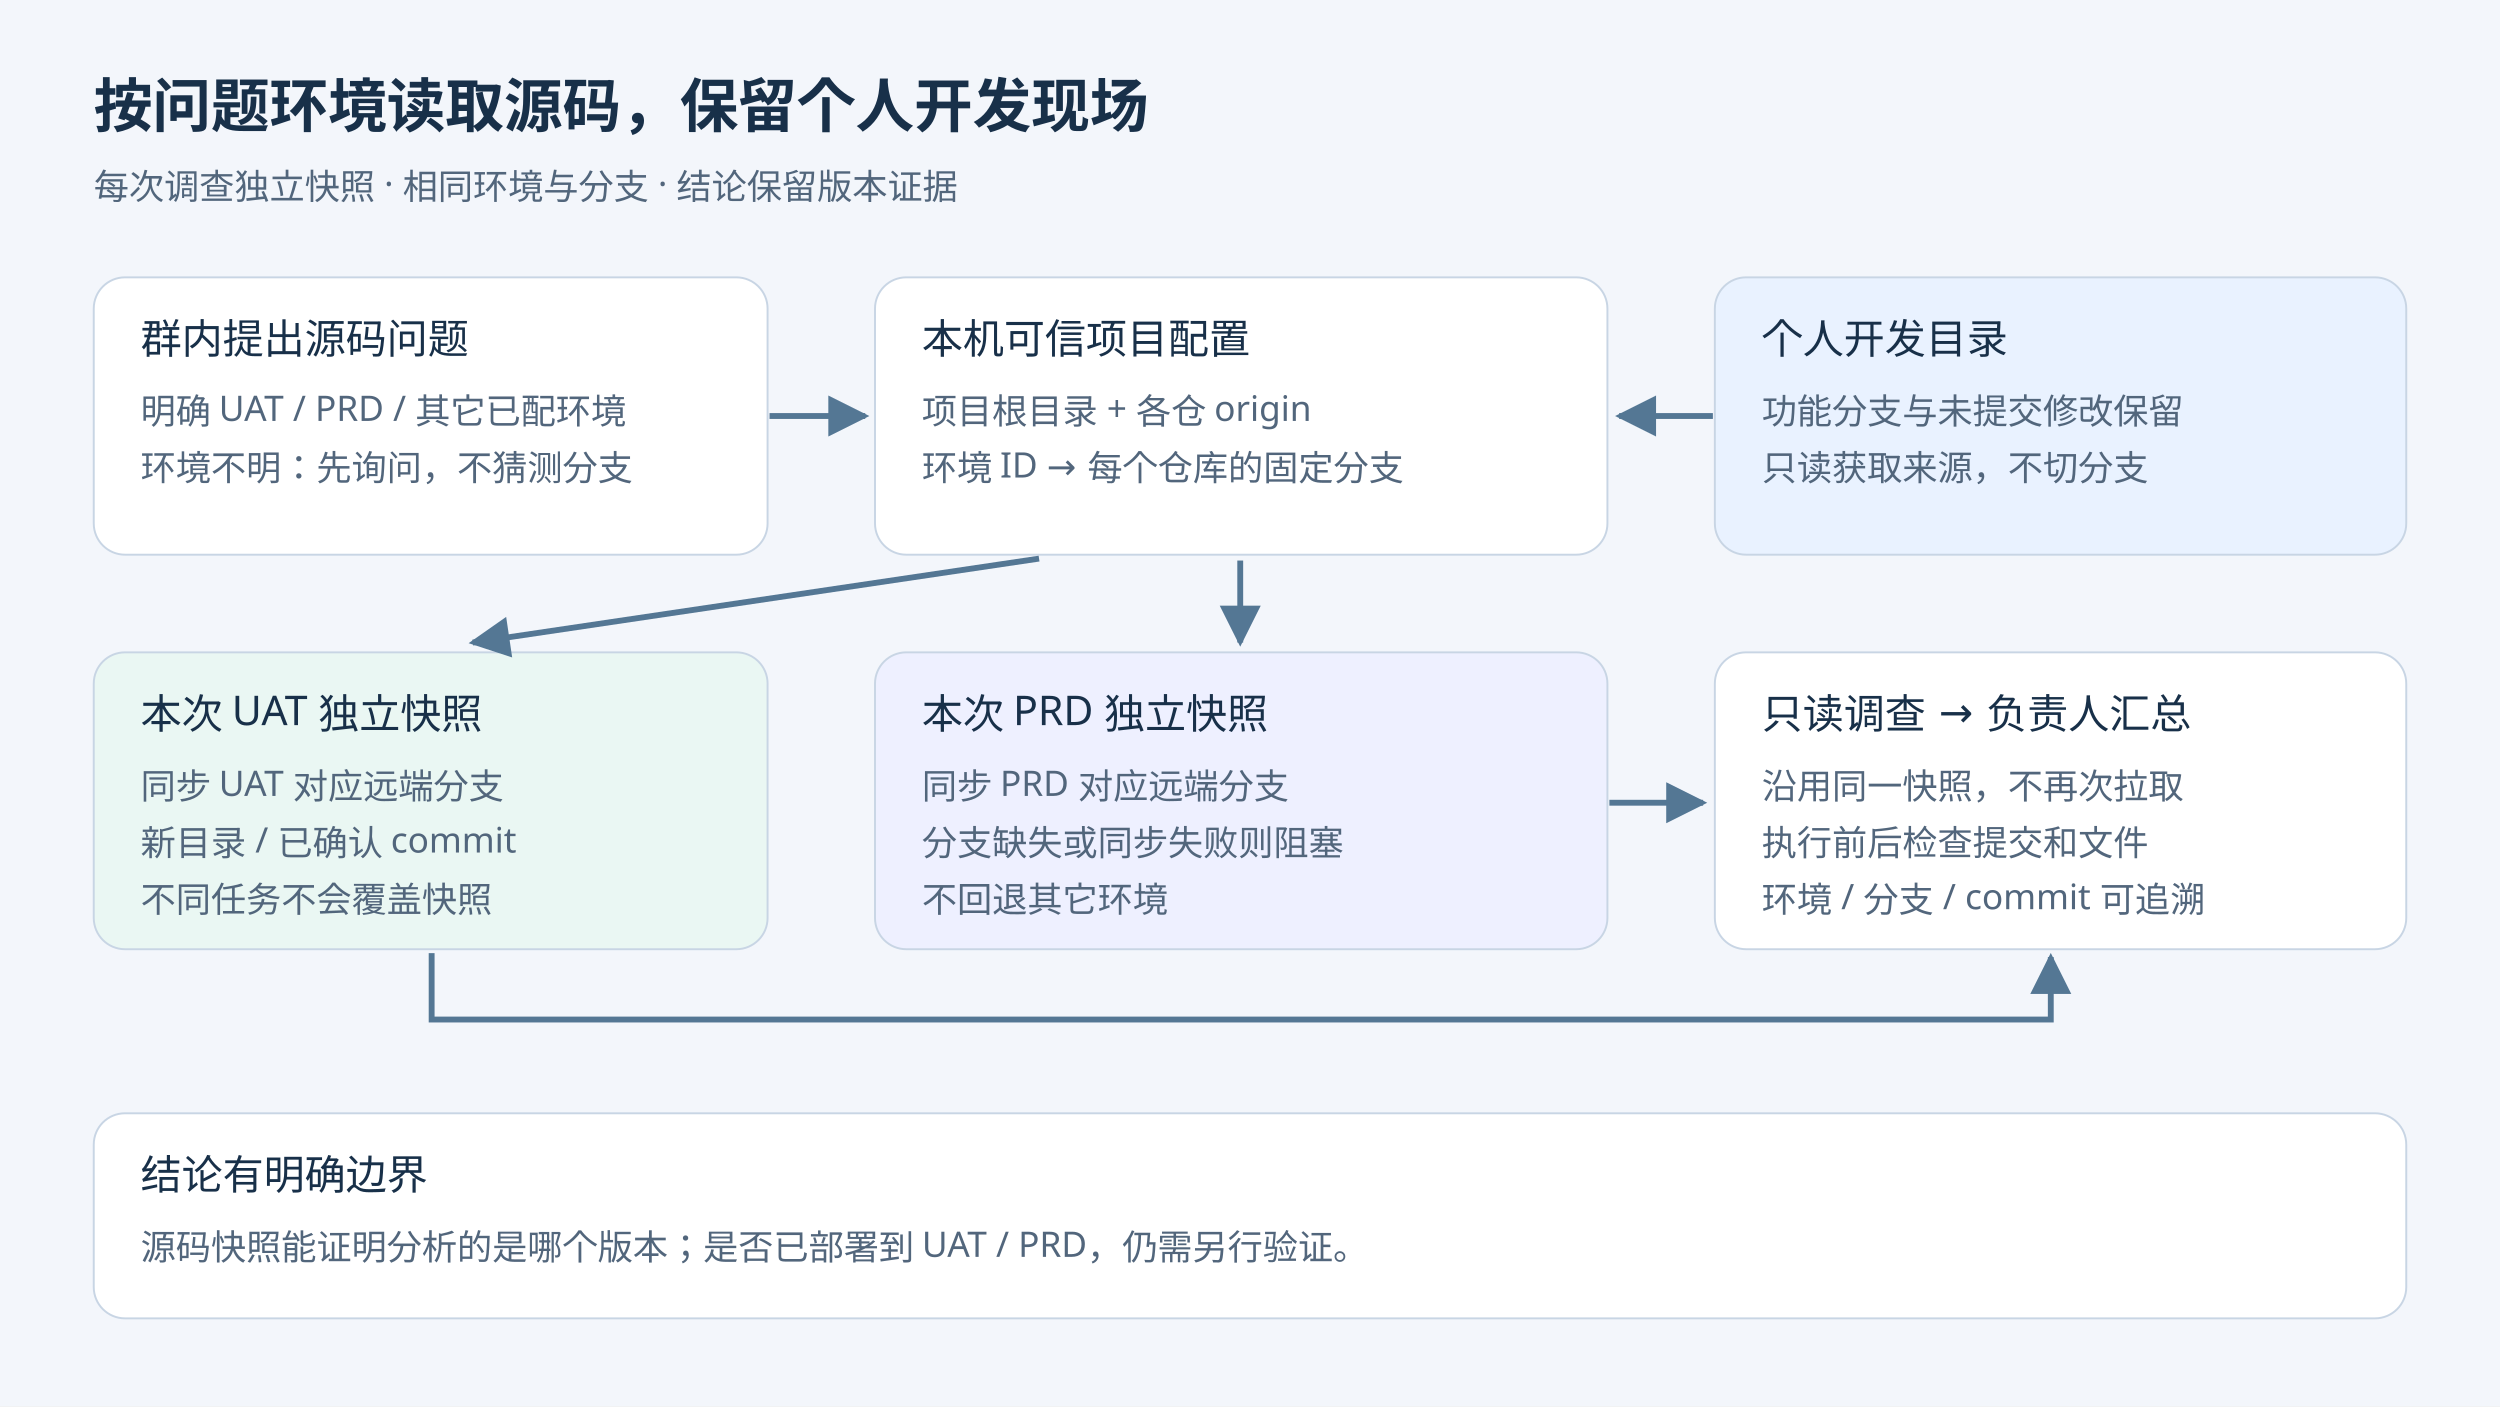
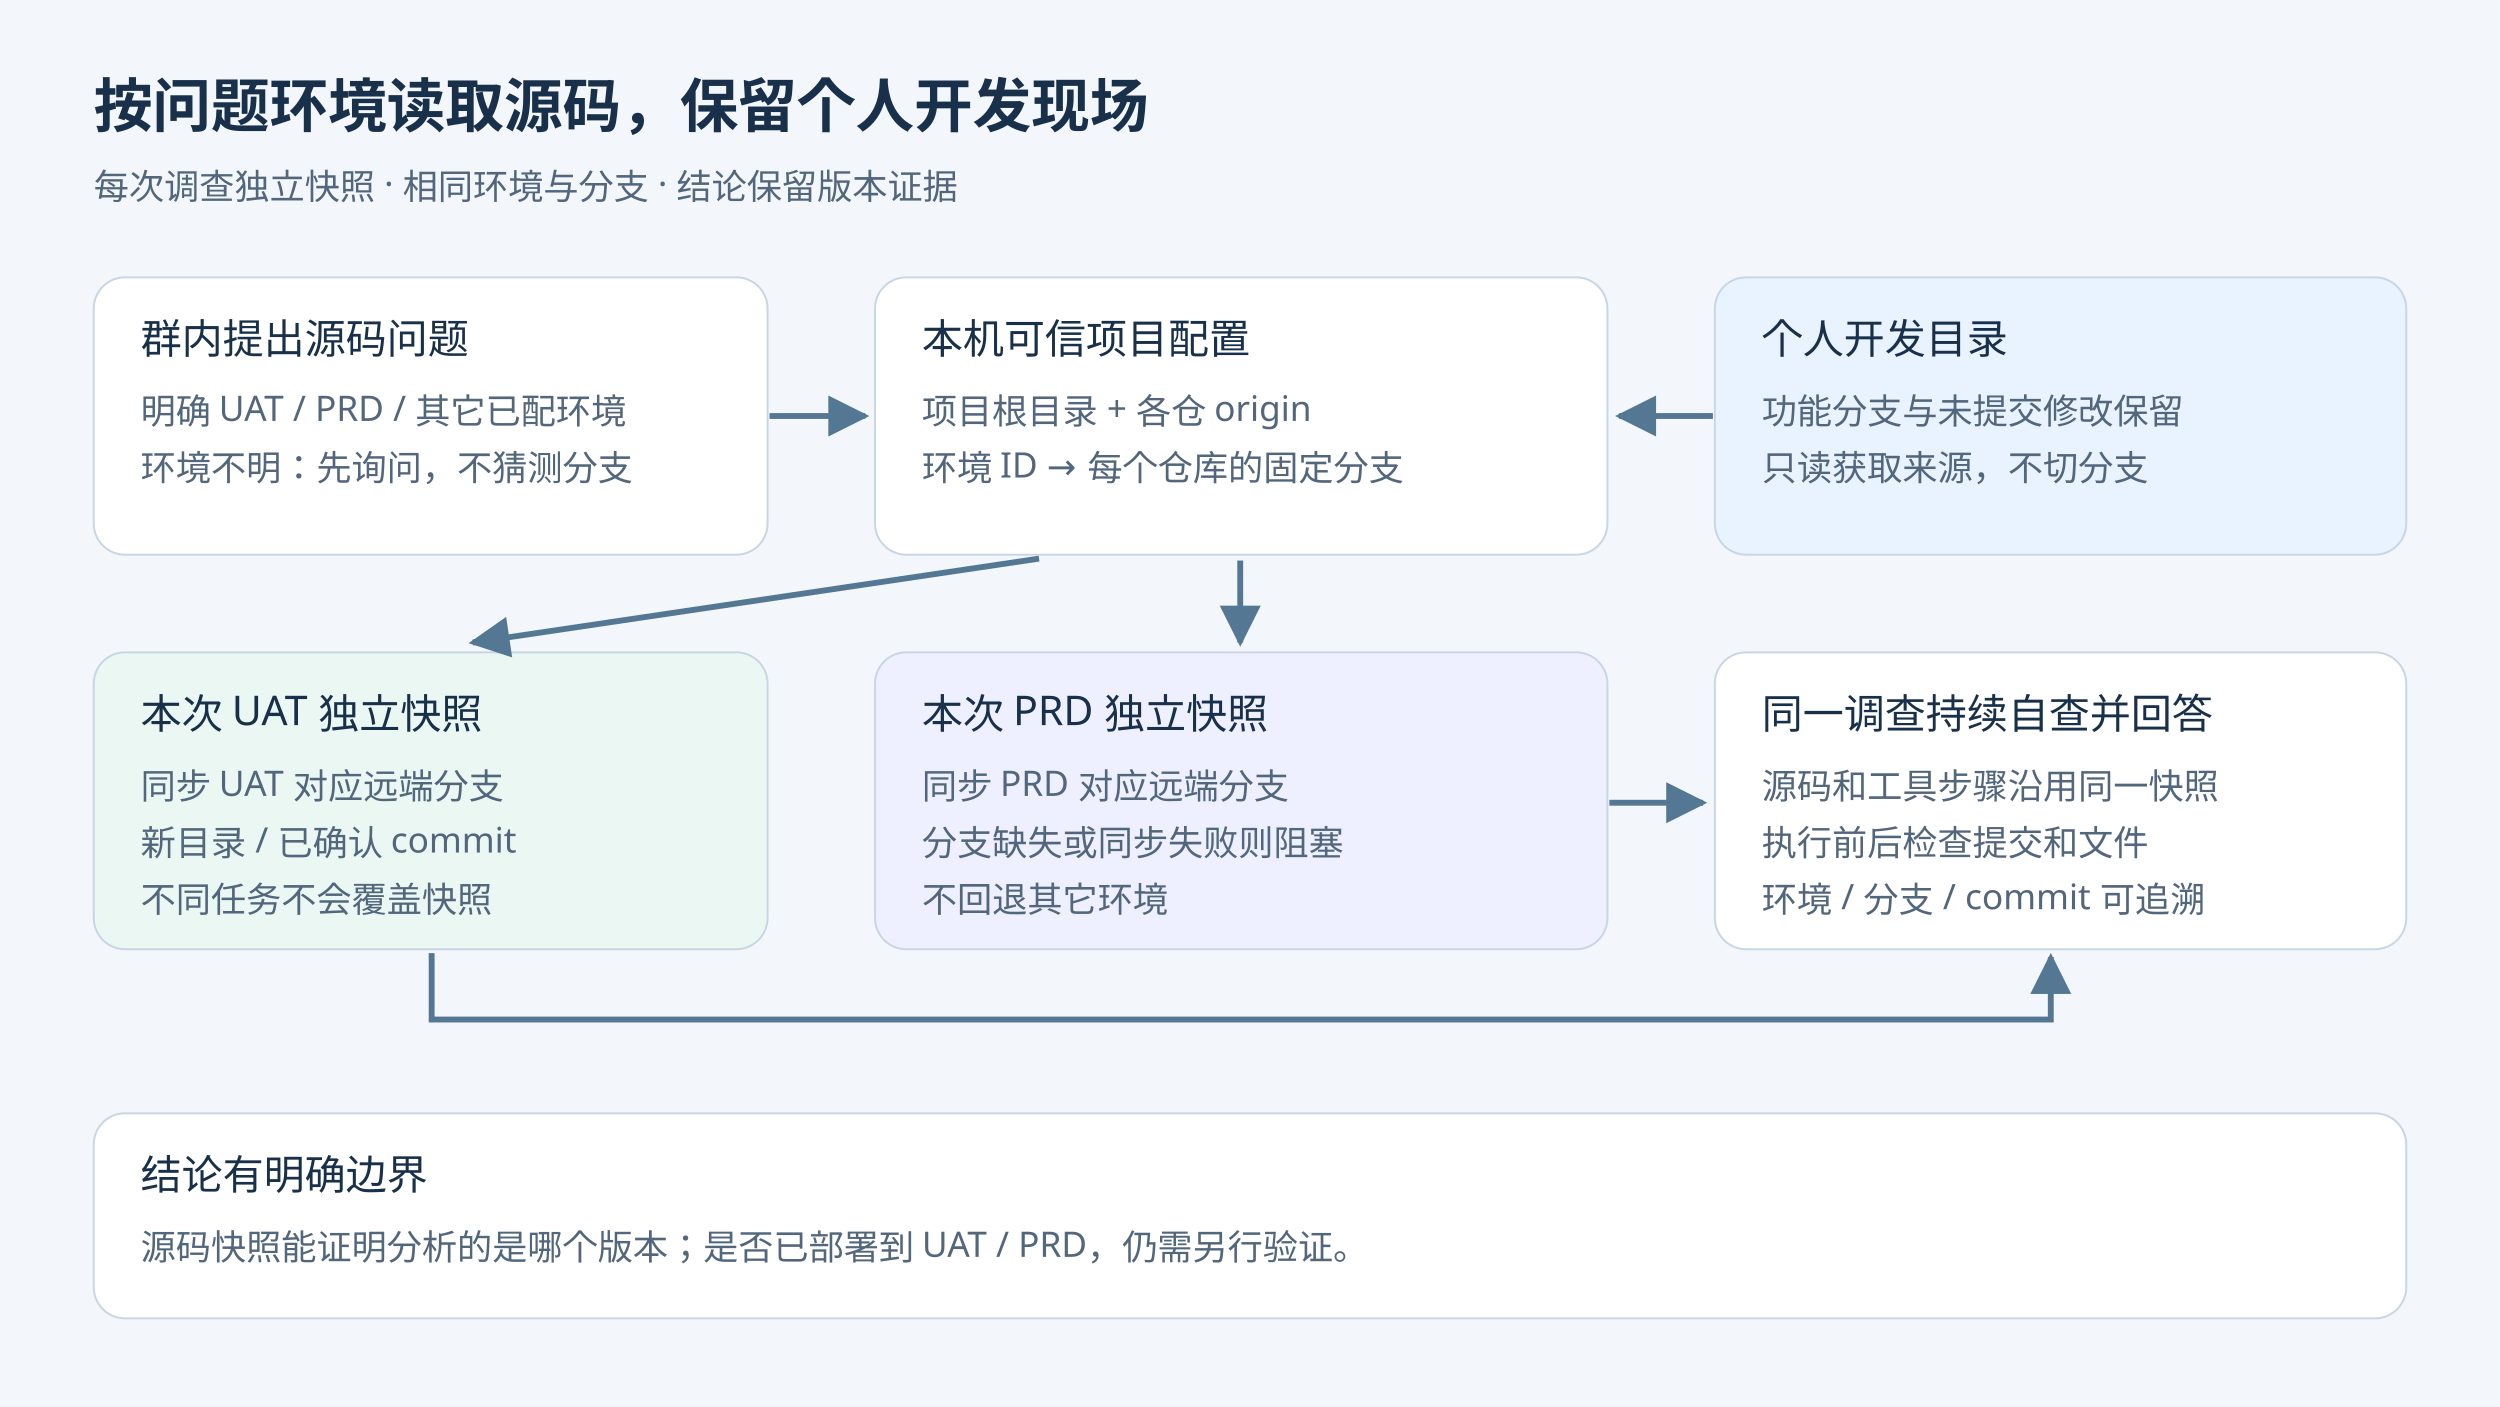
<svg xmlns="http://www.w3.org/2000/svg" width="1280" height="720" viewBox="0 0 1280 720">
  <rect width="1280" height="720" fill="#f3f6fb" />
  <style>text{font-family:"PingFang SC","Microsoft YaHei",sans-serif;fill:#183049} .h{font-size:30px;font-weight:600}.t{font-size:21px}.small{font-size:18px;fill:#52667c}</style>
  <defs>
    <marker id="a" viewBox="0 0 10 10" refX="9" refY="5" markerWidth="7" markerHeight="7" orient="auto">
      <path d="M0 0L10 5L0 10Z" fill="#547794" />
    </marker>
  </defs>
  <text x="48" y="65" class="h">按问题环境读取源码，保留个人开发现场</text>
  <text x="48" y="102" class="small">每次调查独立快照 · 相同环境与分支 · 结论保留版本证据</text>
  <rect x="48" y="142" width="345" height="142" rx="16" fill="#fff" stroke="#c8d5e4" />
  <text x="72" y="181" class="t">群内提出源码问题</text>
  <text x="72" y="217" class="small">明确 UAT / PRD / 其它已配环境</text>
  <text x="72" y="246" class="small">环境不明：先询问，不猜测分支</text>
  <rect x="448" y="142" width="375" height="142" rx="16" fill="#fff" stroke="#c8d5e4" />
  <text x="472" y="181" class="t">本机可信项目配置</text>
  <text x="472" y="217" class="small">项目根目录 + 各仓 origin</text>
  <text x="472" y="246" class="small">环境 ID → 每个仓库的固定分支</text>
  <rect x="878" y="142" width="354" height="142" rx="16" fill="#e9f2ff" stroke="#c8d5e4" />
  <text x="902" y="181" class="t">个人开发目录</text>
  <text x="902" y="217" class="small">功能分支与未提交修改保留</text>
  <text x="902" y="246" class="small">只读获取来源，不切分支</text>
  <path d="M394 213 L443 213" stroke="#547794" stroke-width="3" fill="none" marker-end="url(#a)" />
  <path d="M877 213 L829 213" stroke="#547794" stroke-width="3" fill="none" marker-end="url(#a)" />
  <rect x="48" y="334" width="345" height="152" rx="16" fill="#eaf7f3" stroke="#c8d5e4" />
  <text x="72" y="373" class="t">本次 UAT 独立快照</text>
  <text x="72" y="409" class="small">同步 UAT 对应远端分支</text>
  <text x="72" y="438" class="small">新目录 / 已确认 commit</text>
  <text x="72" y="467" class="small">不同任务不会覆盖快照</text>
  <rect x="448" y="334" width="375" height="152" rx="16" fill="#eef0ff" stroke="#c8d5e4" />
  <text x="472" y="373" class="t">本次 PRD 独立快照</text>
  <text x="472" y="409" class="small">同步 PRD 对应远端分支</text>
  <text x="472" y="438" class="small">分支缺失或同步失败则阻塞</text>
  <text x="472" y="467" class="small">不回退其它环境</text>
  <rect x="878" y="334" width="354" height="152" rx="16" fill="#fff" stroke="#c8d5e4" />
-   <text x="902" y="373" class="t">只读调查 → 负责人汇总</text>
-   <text x="902" y="409" class="small">沿用同一快照，不再次拉取</text>
+   <text x="902" y="373" class="t">同一调查持续自查并回答</text>
+   <text x="902" y="409" class="small">源码和工具步骤沿用同一快照</text>
  <text x="902" y="438" class="small">执行前后检查提交和文件</text>
  <text x="902" y="467" class="small">环境 / 分支 / commit 可追溯</text>
  <path d="M532 286 L242 329" stroke="#547794" stroke-width="3" fill="none" marker-end="url(#a)" />
  <path d="M635 287 L635 329" stroke="#547794" stroke-width="3" fill="none" marker-end="url(#a)" />
  <path d="M824 411 L872 411" stroke="#547794" stroke-width="3" fill="none" marker-end="url(#a)" />
  <path d="M221 488 L221 522 L1050 522 L1050 490" stroke="#547794" stroke-width="3" fill="none" marker-end="url(#a)" />
  <rect x="48" y="570" width="1184" height="105" rx="16" fill="#fff" stroke="#c8d5e4" />
  <text x="72" y="609" class="t">结论有明确边界</text>
  <text x="72" y="645" class="small">源码快照能证明分析的是哪个版本；是否已部署到 UAT / PRD，仍需另行验证。</text>
</svg>
